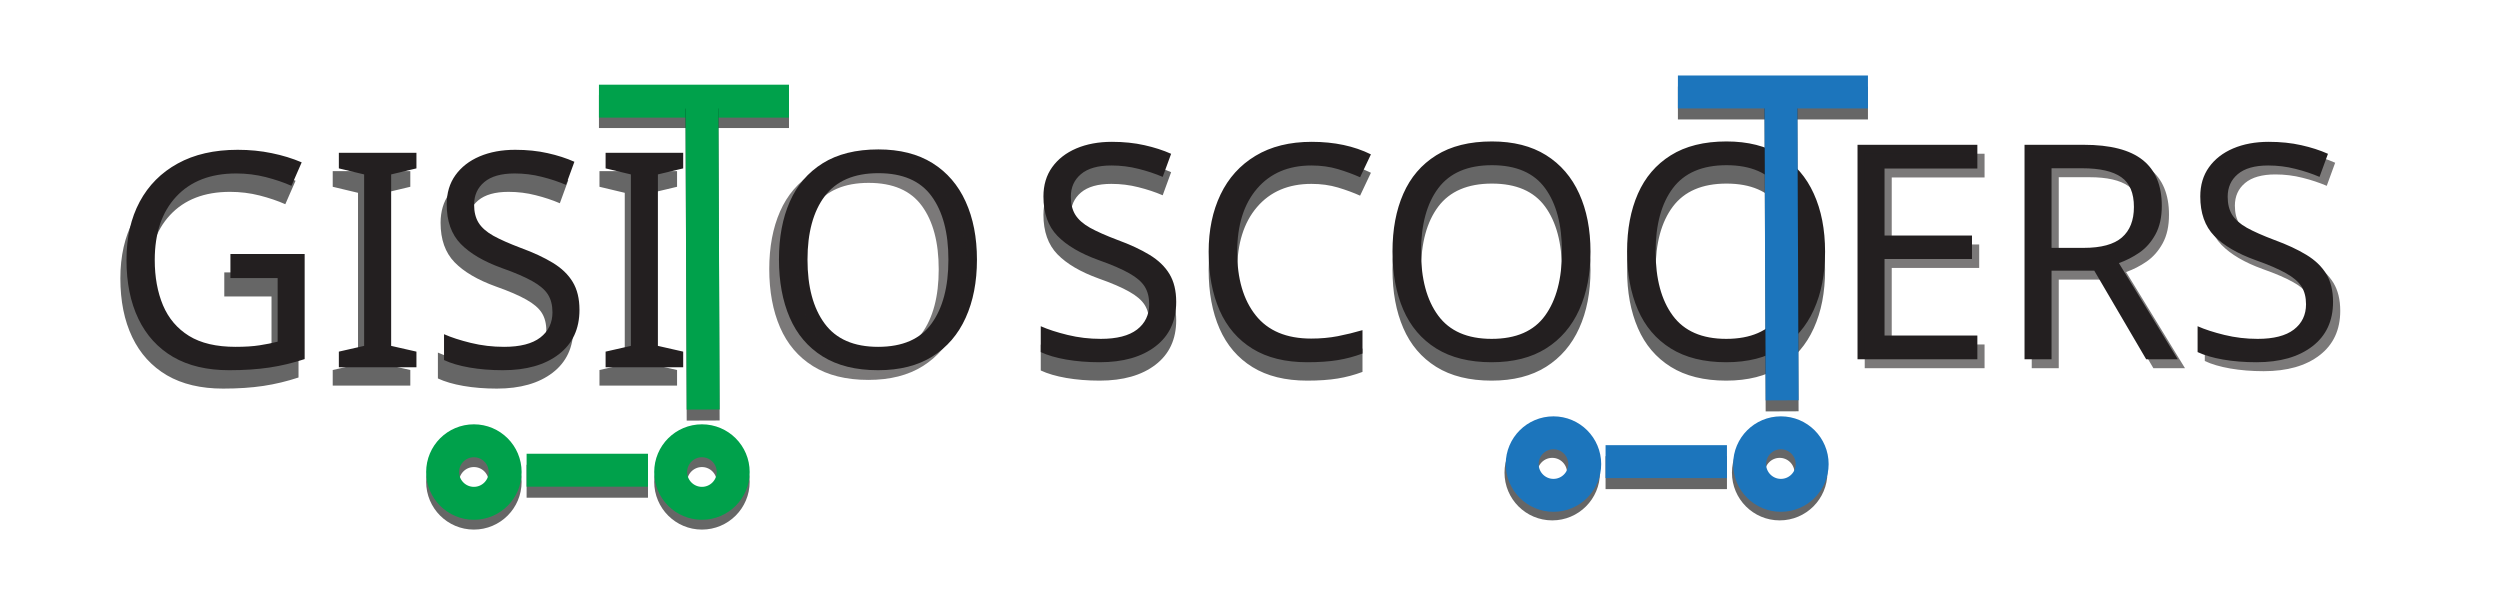
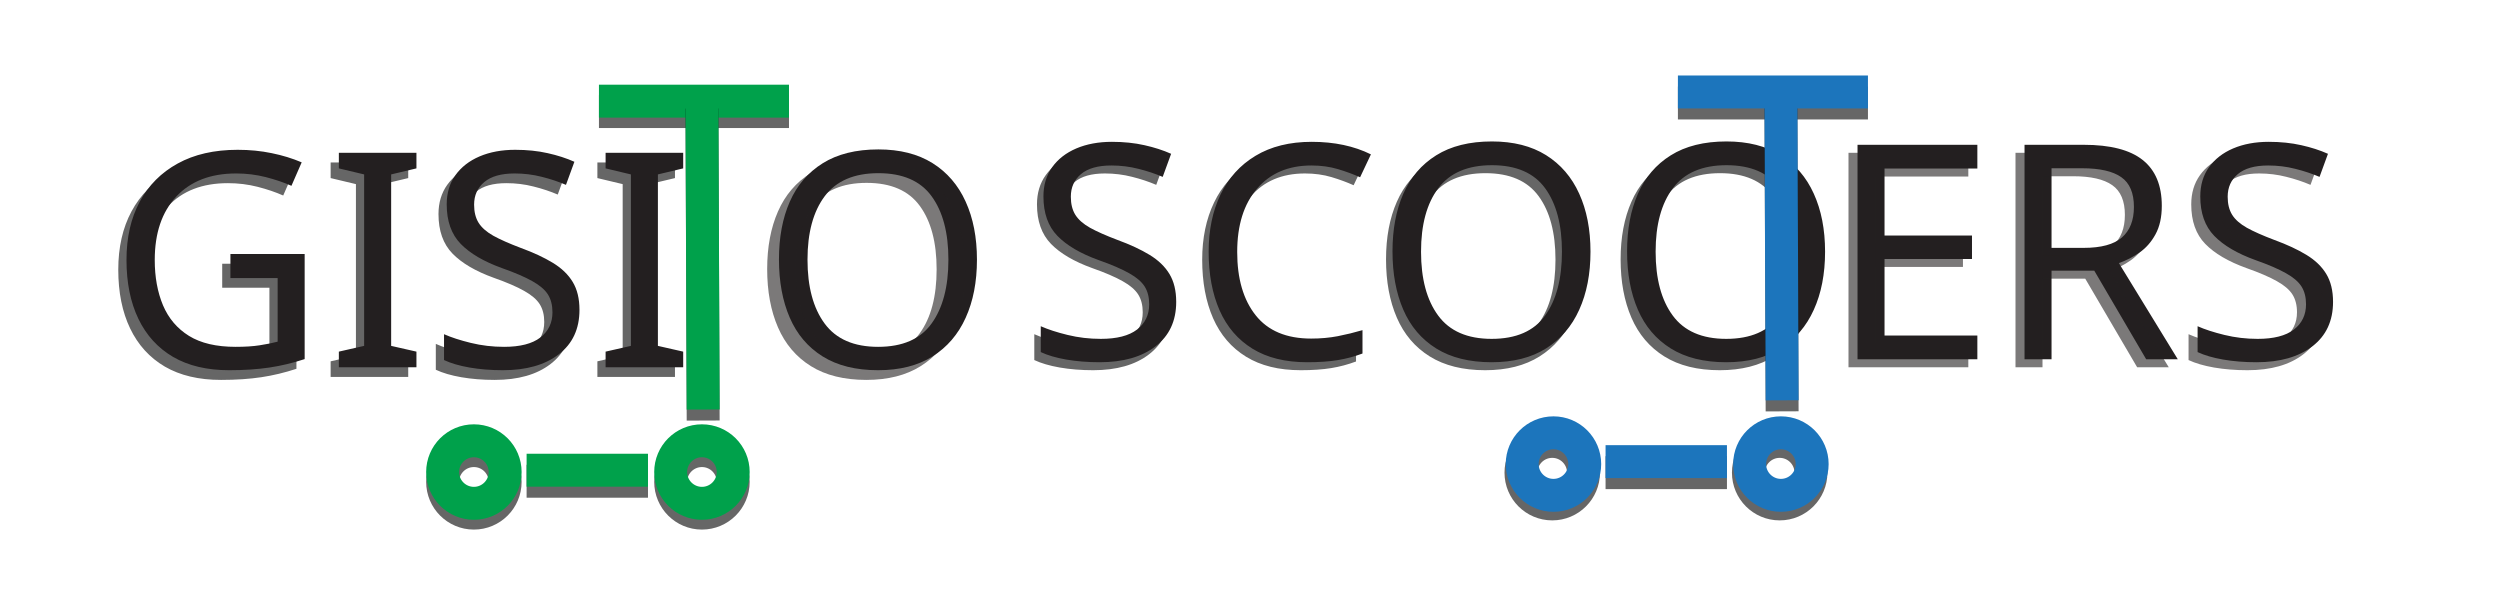
<svg xmlns="http://www.w3.org/2000/svg" version="1.1" id="Layer_1" x="0px" y="0px" viewBox="0 0 407.8 98" style="enable-background:new 0 0 407.8 98;" xml:space="preserve">
  <style type="text/css">
	.st0{opacity:0.6;enable-background:new    ;}
	.st1{font-family:'NightBits';}
	.st2{font-size:49px;}
	.st3{fill:#231F20;}
	.st4{opacity:0.6;fill:none;stroke:#000000;stroke-width:5.372;stroke-miterlimit:10;enable-background:new    ;}
	.st5{fill:none;stroke:#00A14B;stroke-width:5.372;stroke-miterlimit:10;}
	.st6{opacity:0.6;fill:#231F20;enable-background:new    ;}
	.st7{fill:none;stroke:#1C75BC;stroke-width:5.372;stroke-miterlimit:10;}
</style>
  <g>
    <g>
-       <text transform="matrix(1 0 0 1 16.6487 62.9044)" class="st0 st1 st2">GISI</text>
+       <text transform="matrix(1 0 0 1 16.3083 61.4864)" class="st0 st1 st2">GISI</text>
      <text transform="matrix(1 0 0 1 17.6487 59.9044)" class="st3 st1 st2">GISI</text>
      <circle class="st4" cx="114.5" cy="78.6" r="5.1" />
      <circle class="st4" cx="77.3" cy="78.6" r="5.1" />
      <line class="st4" x1="85.9" y1="78.5" x2="105.7" y2="78.5" />
      <line class="st5" x1="85.9" y1="76.7" x2="105.7" y2="76.7" />
      <circle class="st5" cx="77.3" cy="77" r="5.1" />
      <circle class="st5" cx="114.5" cy="77" r="5.1" />
      <line class="st4" x1="128.7" y1="18.2" x2="97.7" y2="18.2" />
      <line class="st5" x1="128.7" y1="16.5" x2="97.7" y2="16.5" />
      <line class="st4" x1="114.5" y1="17.7" x2="114.7" y2="68.6" />
      <line class="st5" x1="114.5" y1="15.9" x2="114.7" y2="66.8" />
      <text transform="matrix(1 0 0 1 124.0792 59.9046)" class="st3 st1 st2">O</text>
-       <text transform="matrix(1 0 0 1 122.4978 61.4861)" class="st6 st1 st2">O</text>
+       <text transform="matrix(1 0 0 1 122.1574 61.4861)" class="st6 st1 st2">O</text>
    </g>
    <g>
-       <text id="SCOO_ERS" transform="matrix(1 0 0 1 167.2687 61.6036)" class="st0 st1 st2">SCOO</text>
+       <text id="SCOO_ERS" transform="matrix(1 0 0 1 166.215 59.9044)" class="st0 st1 st2">SCOO</text>
      <text transform="matrix(1 0 0 1 167.2687 58.6036)" class="st3 st1 st2">SCOO</text>
      <line class="st4" x1="290.5" y1="16.2" x2="290.7" y2="67.1" />
      <line class="st4" x1="304.7" y1="16.8" x2="273.7" y2="16.8" />
+       <line class="st4" x1="261.9" y1="77.1" x2="281.7" y2="77.1" />
+       <circle class="st4" cx="290.3" cy="77.1" r="5.1" />
+       <circle class="st4" cx="253.2" cy="77.1" r="5.1" />
      <line class="st7" x1="290.5" y1="14.4" x2="290.7" y2="65.3" />
      <line class="st7" x1="304.7" y1="15" x2="273.7" y2="15" />
-       <line class="st4" x1="261.9" y1="77.1" x2="281.7" y2="77.1" />
      <line class="st7" x1="261.9" y1="75.3" x2="281.7" y2="75.3" />
-       <circle class="st4" cx="290.3" cy="77.1" r="5.1" />
-       <circle class="st4" cx="253.2" cy="77.1" r="5.1" />
      <circle class="st7" cx="253.4" cy="75.7" r="5.1" />
      <circle class="st7" cx="290.5" cy="75.7" r="5.1" />
      <text transform="matrix(1 0 0 1 298.2493 58.6039)" class="st3 st1 st2">ERS</text>
-       <text transform="matrix(1 0 0 1 299.4247 60.0628)" class="st6 st1 st2">ERS</text>
+       <text transform="matrix(1 0 0 1 296.7751 59.9047)" class="st6 st1 st2">ERS</text>
    </g>
  </g>
</svg>
